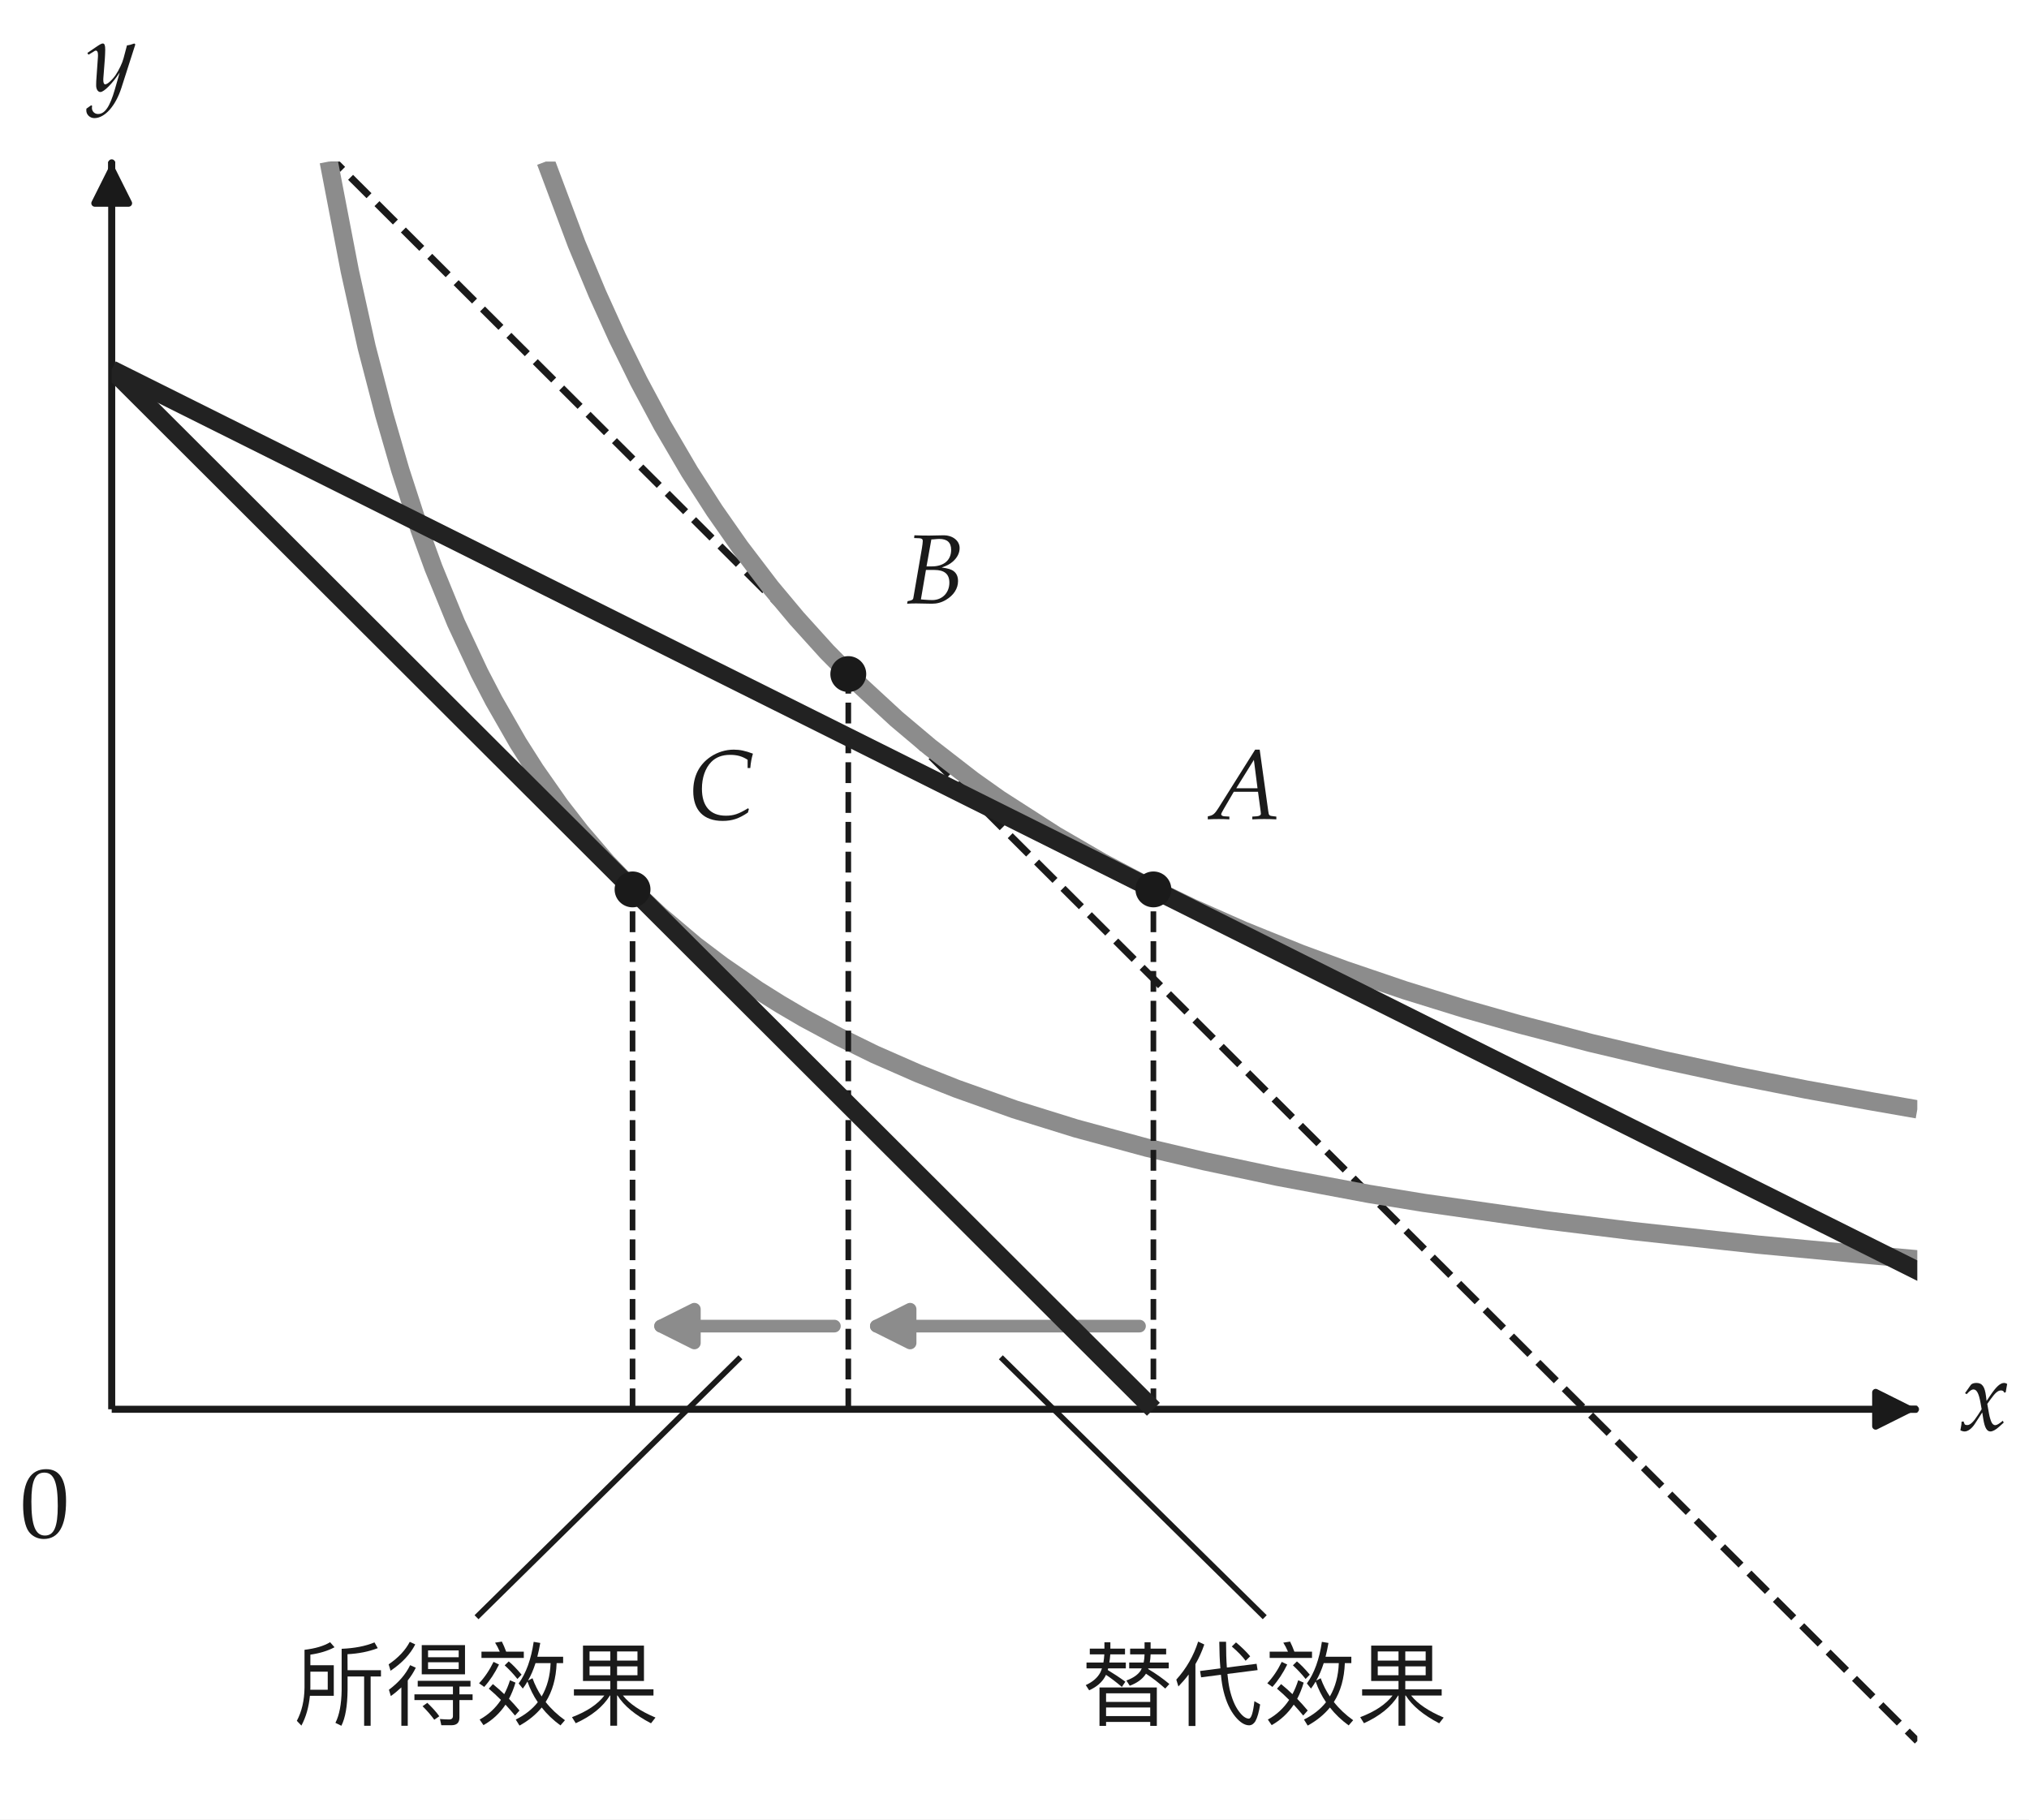
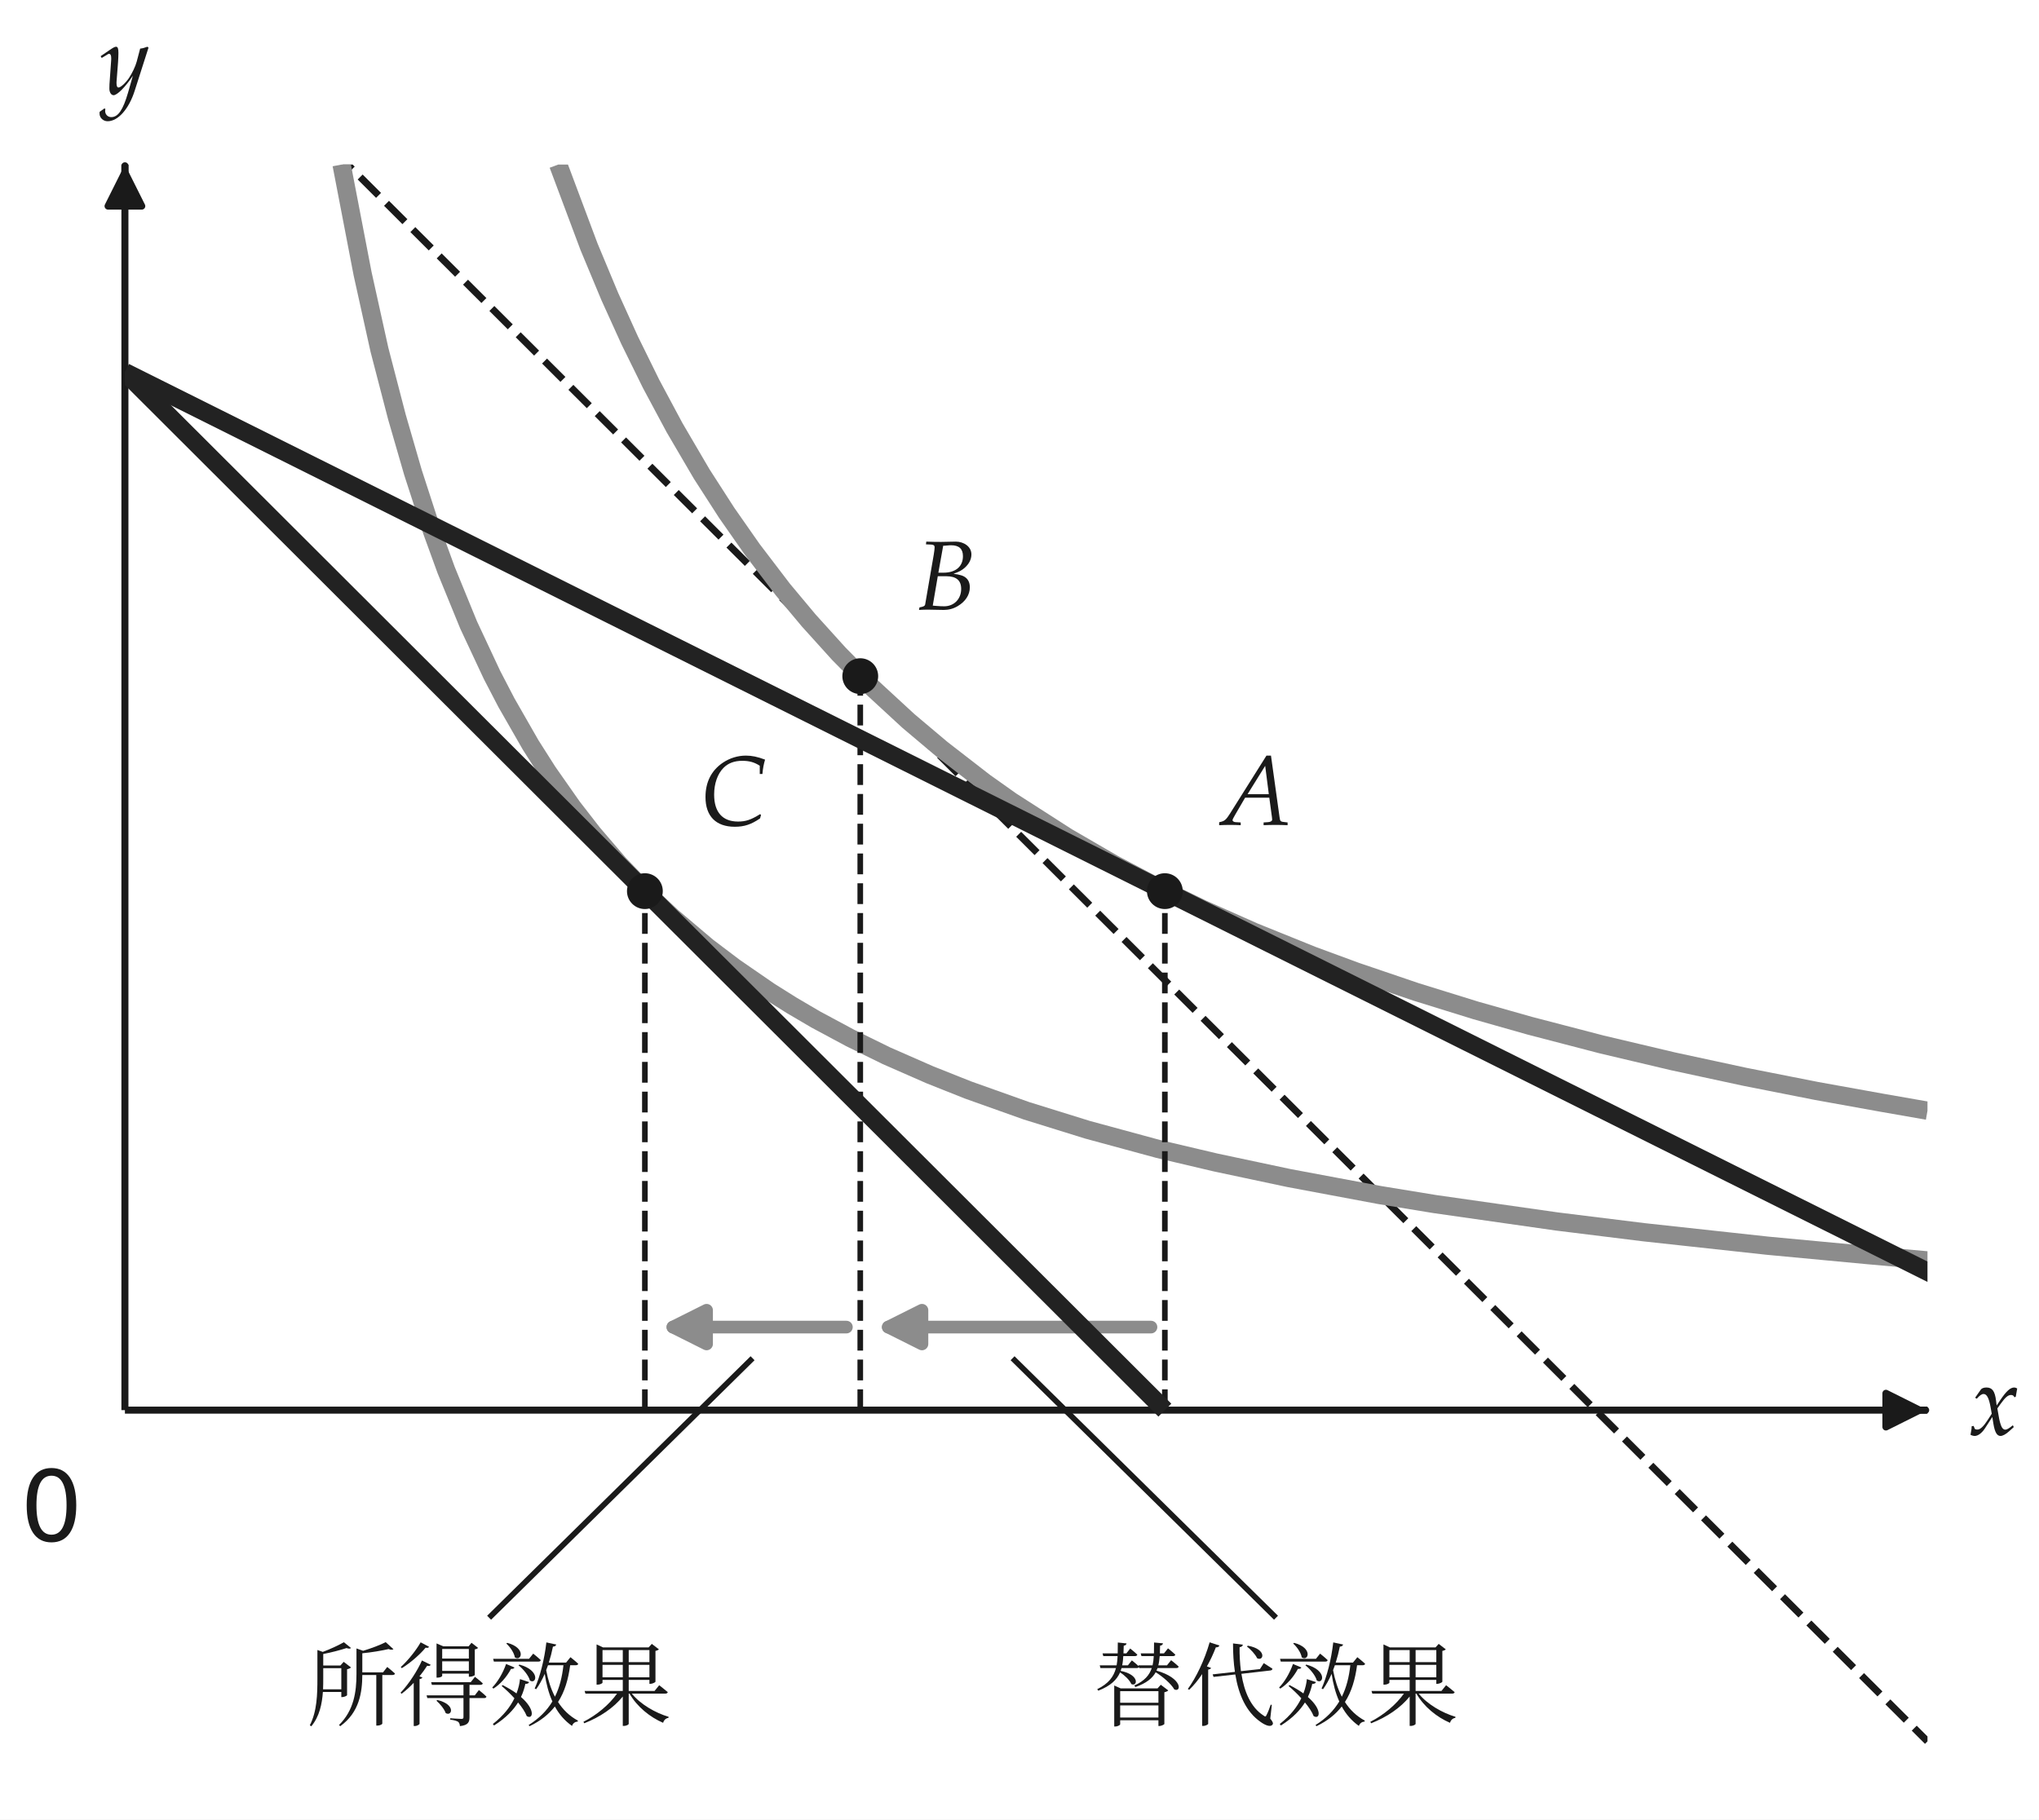
- <svg xmlns="http://www.w3.org/2000/svg" xmlns:xlink="http://www.w3.org/1999/xlink" width="288.44pt" height="258.706pt" viewBox="0 0 288.44 258.706" version="1.1">
+ <svg xmlns="http://www.w3.org/2000/svg" xmlns:xlink="http://www.w3.org/1999/xlink" width="290.348pt" height="259.165pt" viewBox="0 0 290.348 259.165" version="1.1">
  <defs>
    <style type="text/css">*{stroke-linejoin: round; stroke-linecap: butt}</style>
  </defs>
  <g id="figure_1">
    <g id="patch_1">
-       <path d="M 0 258.706  L 288.44 258.706  L 288.44 0  L 0 0  z " style="fill: #ffffff" />
+       <path d="M 0 259.165 L 290.348 259.165 L 290.348 0 L 0 0 z " style="fill: #ffffff" />
    </g>
    <g id="axes_1">
      <g id="axes.x">
-         <path d="M 15.88 200.386  L 272.56 200.386  " style="fill: none; stroke: #1a1a1a; stroke-linejoin: miter" />
+         <path d="M 17.788 200.845 L 274.467 200.845 " style="fill: none; stroke: #1a1a1a; stroke-linejoin: miter" />
      </g>
      <g id="patch_2">
-         <path d="M 272.303 200.386  Q 272.432 200.386 271.442 200.386  " style="fill: none; stroke: #1a1a1a; stroke-linecap: round" />
-         <path d="M 266.642 197.986  L 271.442 200.386  L 266.642 202.786  z " style="fill: #1a1a1a; stroke: #1a1a1a; stroke-linecap: round" />
+         <path d="M 274.211 200.845 Q 274.339 200.845 273.349 200.845 " style="fill: none; stroke: #1a1a1a; stroke-linecap: round" />
+         <path d="M 268.549 198.445 L 273.349 200.845 L 268.549 203.245 z " style="fill: #1a1a1a; stroke: #1a1a1a; stroke-linecap: round" />
      </g>
      <g id="axes.y">
-         <path d="M 15.88 200.386  L 15.88 22.978  " style="fill: none; stroke: #1a1a1a; stroke-linejoin: miter" />
+         <path d="M 17.788 200.845 L 17.788 23.437 " style="fill: none; stroke: #1a1a1a; stroke-linejoin: miter" />
      </g>
      <g id="patch_3">
-         <path d="M 15.88 23.155  Q 15.88 23.067 15.88 24.096  " style="fill: none; stroke: #1a1a1a; stroke-linecap: round" />
-         <path d="M 13.48 28.896  L 15.88 24.096  L 18.28 28.896  z " style="fill: #1a1a1a; stroke: #1a1a1a; stroke-linecap: round" />
+         <path d="M 17.788 23.614 Q 17.788 23.525 17.788 24.555 " style="fill: none; stroke: #1a1a1a; stroke-linecap: round" />
+         <path d="M 15.387 29.355 L 17.788 24.555 L 20.188 29.355 z " style="fill: #1a1a1a; stroke: #1a1a1a; stroke-linecap: round" />
      </g>
      <g id="axes.x.label">
-         <g style="fill: #1a1a1a" transform="translate(278.56 203.501) scale(0.14 -0.14)">
+         <g style="fill: #1a1a1a" transform="translate(280.4675 204.4814) scale(0.14 -0.14)">
          <defs>
-             <path id="TeXGyrePagella-Italic-59" d="M 58 6  C 154 -45 256 -70 333 -70  C 544 -70 794 115 992 416  L 1478 1165  L 1549 723  C 1638 179 1779 -70 2010 -70  C 2150 -70 2355 38 2560 224  L 2874 506  L 2816 627  C 2586 435 2426 339 2323 339  C 2227 339 2144 403 2080 531  C 2022 653 1952 890 1920 1075  L 1805 1722  L 2029 2035  C 2330 2451 2502 2598 2701 2598  C 2803 2598 2880 2547 2912 2451  L 3002 2477  L 3098 3021  C 3021 3066 2963 3085 2906 3085  C 2650 3085 2394 2854 1997 2266  L 1760 1914  L 1722 2221  C 1645 2854 1472 3085 1094 3085  C 928 3085 787 3034 730 2950  L 358 2419  L 467 2355  C 659 2573 787 2662 909 2662  C 1120 2662 1261 2400 1370 1773  L 1440 1376  L 1184 979  C 909 550 691 346 512 346  C 416 346 346 371 333 403  L 262 582  L 134 563  C 134 435 122 352 83 147  C 70 70 64 51 58 6  z " transform="scale(0.015625)" />
+             <path id="TeXGyrePagella-Italic-59" d="M 58 6 C 154 -45 256 -70 333 -70 C 544 -70 794 115 992 416 L 1478 1165 L 1549 723 C 1638 179 1779 -70 2010 -70 C 2150 -70 2355 38 2560 224 L 2874 506 L 2816 627 C 2586 435 2426 339 2323 339 C 2227 339 2144 403 2080 531 C 2022 653 1952 890 1920 1075 L 1805 1722 L 2029 2035 C 2330 2451 2502 2598 2701 2598 C 2803 2598 2880 2547 2912 2451 L 3002 2477 L 3098 3021 C 3021 3066 2963 3085 2906 3085 C 2650 3085 2394 2854 1997 2266 L 1760 1914 L 1722 2221 C 1645 2854 1472 3085 1094 3085 C 928 3085 787 3034 730 2950 L 358 2419 L 467 2355 C 659 2573 787 2662 909 2662 C 1120 2662 1261 2400 1370 1773 L 1440 1376 L 1184 979 C 909 550 691 346 512 346 C 416 346 346 371 333 403 L 262 582 L 134 563 C 134 435 122 352 83 147 C 70 70 64 51 58 6 z " transform="scale(0.015625)" />
          </defs>
          <use xlink:href="#TeXGyrePagella-Italic-59" transform="translate(0 0.796875)" />
        </g>
      </g>
      <g id="axes.y.label">
-         <g style="fill: #1a1a1a" transform="translate(12.38 13.044) scale(0.14 -0.14)">
+         <g style="fill: #1a1a1a" transform="translate(14.2875 13.51672) scale(0.14 -0.14)">
          <defs>
-             <path id="TeXGyrePagella-Italic-5a" d="M -51 -1267  C -51 -1542 186 -1766 474 -1766  C 1152 -1766 1856 -973 2234 211  L 3136 3027  L 3066 3085  C 2880 3014 2733 2976 2592 2963  L 2368 2118  C 2291 1818 2067 1350 1856 1037  C 1632 710 1318 429 1178 429  C 1037 429 1050 736 1056 819  L 1152 2061  C 1165 2259 1178 2502 1178 2682  C 1178 2970 1133 3085 1024 3085  C 941 3085 851 3040 544 2829  L 19 2470  L 90 2355  L 410 2547  C 442 2573 525 2624 570 2624  C 736 2624 710 2298 704 2195  L 595 640  L 589 384  C 582 115 704 -70 864 -70  C 1101 -70 1638 474 2118 1197  L 1805 102  C 1478 -1030 1158 -1498 710 -1498  C 486 -1498 314 -1325 314 -1101  C 314 -1069 320 -1018 326 -960  L 262 -934  L -45 -1152  C -51 -1197 -51 -1235 -51 -1267  z " transform="scale(0.015625)" />
+             <path id="TeXGyrePagella-Italic-5a" d="M -51 -1267 C -51 -1542 186 -1766 474 -1766 C 1152 -1766 1856 -973 2234 211 L 3136 3027 L 3066 3085 C 2880 3014 2733 2976 2592 2963 L 2368 2118 C 2291 1818 2067 1350 1856 1037 C 1632 710 1318 429 1178 429 C 1037 429 1050 736 1056 819 L 1152 2061 C 1165 2259 1178 2502 1178 2682 C 1178 2970 1133 3085 1024 3085 C 941 3085 851 3040 544 2829 L 19 2470 L 90 2355 L 410 2547 C 442 2573 525 2624 570 2624 C 736 2624 710 2298 704 2195 L 595 640 L 589 384 C 582 115 704 -70 864 -70 C 1101 -70 1638 474 2118 1197 L 1805 102 C 1478 -1030 1158 -1498 710 -1498 C 486 -1498 314 -1325 314 -1101 C 314 -1069 320 -1018 326 -960 L 262 -934 L -45 -1152 C -51 -1197 -51 -1235 -51 -1267 z " transform="scale(0.015625)" />
          </defs>
          <use xlink:href="#TeXGyrePagella-Italic-5a" transform="translate(0 0.796875)" />
        </g>
      </g>
      <g id="origin">
-         <g style="fill: #1a1a1a" transform="translate(2.88 218.55) scale(0.14 -0.14)">
+         <g style="fill: #1a1a1a" transform="translate(2.88 219.4814) scale(0.14 -0.14)">
          <defs>
-             <path id="TeXGyrePagella-Regular-11" d="M 186 2074  C 186 1325 320 678 544 365  C 768 51 1126 -128 1523 -128  C 2490 -128 2976 704 2976 2342  C 2976 3744 2560 4410 1683 4410  C 691 4410 186 3622 186 2074  z M 723 2304  C 723 3654 960 4186 1568 4186  C 2189 4186 2438 3558 2438 2022  C 2438 659 2195 96 1606 96  C 986 96 723 742 723 2304  z " transform="scale(0.015625)" />
+             <path id="DejaVuSans-13" d="M 2034 4250 Q 1547 4250 1301 3770 Q 1056 3291 1056 2328 Q 1056 1369 1301 889 Q 1547 409 2034 409 Q 2525 409 2770 889 Q 3016 1369 3016 2328 Q 3016 3291 2770 3770 Q 2525 4250 2034 4250 z M 2034 4750 Q 2819 4750 3233 4129 Q 3647 3509 3647 2328 Q 3647 1150 3233 529 Q 2819 -91 2034 -91 Q 1250 -91 836 529 Q 422 1150 422 2328 Q 422 3509 836 4129 Q 1250 4750 2034 4750 z " transform="scale(0.015625)" />
          </defs>
-           <use xlink:href="#TeXGyrePagella-Regular-11" />
+           <use xlink:href="#DejaVuSans-13" />
        </g>
      </g>
      <g id="compensated">
-         <path d="M 23.584 -1  L 272.56 247.565  " clip-path="url(#p461b155971)" style="fill: none; stroke-dasharray: 3.7,1.6; stroke-dashoffset: 0; stroke: #1a1a1a; stroke-linejoin: miter" />
+         <path d="M 25.032 -1 L 274.467 248.023 " clip-path="url(#p5b143e1150)" style="fill: none; stroke-dasharray: 3.7,1.6; stroke-dashoffset: 0; stroke: #1a1a1a; stroke-linejoin: miter" />
      </g>
      <g id="u.A.1">
-         <path d="M 77.582 22.978  L 81.972 34.692  L 84.929 41.78  L 87.751 48.003  L 90.812 54.226  L 94.144 60.449  L 98.025 67.074  L 101.585 72.605  L 105.211 77.791  L 109.573 83.511  L 113.261 87.921  L 117.549 92.666  L 122.353 97.53  L 127.456 102.235  L 132.189 106.224  L 138.305 110.965  L 142.091 113.648  L 150.096 118.787  L 156.693 122.614  L 162.976 125.933  L 169.394 129.044  L 176.696 132.285  L 184.951 135.618  L 191.228 137.927  L 199.734 140.818  L 208.24 143.455  L 215.927 145.635  L 226.134 148.295  L 236.341 150.709  L 246.548 152.91  L 256.755 154.925  L 266.156 156.62  L 272.56 157.74  L 272.56 157.74  " clip-path="url(#p461b155971)" style="fill: none; stroke: #8c8c8c; stroke-width: 2.6; stroke-linejoin: miter" />
+         <path d="M 79.49 23.437 L 83.879 35.151 L 86.836 42.239 L 89.658 48.462 L 92.72 54.685 L 96.052 60.908 L 99.933 67.533 L 103.493 73.064 L 107.119 78.25 L 111.48 83.97 L 115.168 88.38 L 119.457 93.125 L 124.26 97.989 L 129.364 102.694 L 134.096 106.683 L 140.212 111.423 L 143.998 114.107 L 152.003 119.246 L 158.6 123.073 L 164.884 126.392 L 171.301 129.503 L 178.603 132.743 L 186.858 136.077 L 193.135 138.386 L 201.641 141.277 L 210.147 143.914 L 217.834 146.094 L 228.041 148.753 L 238.248 151.167 L 248.455 153.368 L 258.663 155.384 L 268.063 157.078 L 274.467 158.198 L 274.467 158.198 " clip-path="url(#p5b143e1150)" style="fill: none; stroke: #8c8c8c; stroke-width: 2.6; stroke-linejoin: miter" />
      </g>
      <g id="u.C.1">
-         <path d="M 46.735 22.978  L 49.726 38.527  L 52.124 49.361  L 54.606 58.91  L 56.9 66.839  L 59.629 75.248  L 61.629 80.747  L 64.828 88.568  L 68.152 95.67  L 70.212 99.632  L 73.655 105.643  L 76.093 109.478  L 79.614 114.504  L 82.534 118.263  L 86.264 122.612  L 90.787 127.302  L 93.804 130.146  L 98.867 134.43  L 102.704 137.332  L 107.682 140.76  L 110.867 142.759  L 114.267 144.754  L 119.162 147.381  L 124.335 149.919  L 130.529 152.637  L 135.935 154.786  L 144.242 157.745  L 152.936 160.448  L 163.035 163.191  L 171.217 165.119  L 181.628 167.33  L 194.589 169.757  L 202.404 171.037  L 219.771 173.514  L 232.159 175.047  L 249.766 176.964  L 264.117 178.311  L 272.56 179.06  L 272.56 179.06  " clip-path="url(#p461b155971)" style="fill: none; stroke: #8c8c8c; stroke-width: 2.6; stroke-linejoin: miter" />
+         <path d="M 48.643 23.437 L 51.634 38.985 L 54.032 49.82 L 56.514 59.369 L 58.808 67.298 L 61.536 75.707 L 63.536 81.206 L 66.736 89.027 L 70.059 96.129 L 72.119 100.091 L 75.562 106.102 L 78 109.937 L 81.522 114.963 L 84.441 118.722 L 88.171 123.071 L 92.694 127.761 L 95.712 130.605 L 100.774 134.889 L 104.612 137.79 L 109.589 141.219 L 112.775 143.218 L 116.175 145.213 L 121.069 147.84 L 126.243 150.378 L 132.437 153.095 L 137.842 155.245 L 146.15 158.204 L 154.844 160.907 L 164.942 163.65 L 173.124 165.577 L 183.535 167.788 L 196.497 170.216 L 204.312 171.495 L 221.678 173.973 L 234.066 175.505 L 251.673 177.423 L 266.024 178.769 L 274.467 179.518 L 274.467 179.518 " clip-path="url(#p5b143e1150)" style="fill: none; stroke: #8c8c8c; stroke-width: 2.6; stroke-linejoin: miter" />
      </g>
      <g id="A.guide">
-         <path d="M 163.965 200.386  L 163.965 126.466  " clip-path="url(#p461b155971)" style="fill: none; stroke-dasharray: 2.96,1.28; stroke-dashoffset: 0; stroke: #1a1a1a; stroke-width: 0.8; stroke-linejoin: miter" />
+         <path d="M 165.872 200.845 L 165.872 126.925 " clip-path="url(#p5b143e1150)" style="fill: none; stroke-dasharray: 2.96,1.28; stroke-dashoffset: 0; stroke: #1a1a1a; stroke-width: 0.8; stroke-linejoin: miter" />
      </g>
      <g id="A.label">
-         <g style="fill: #1a1a1a" transform="translate(171.9646 116.532) scale(0.14 -0.14)">
+         <g style="fill: #1a1a1a" transform="translate(173.8721 117.5614) scale(0.14 -0.14)">
          <defs>
-             <path id="TeXGyrePagella-Italic-22" d="M -122 -19  C 115 -6 358 0 595 0  C 826 0 1056 -6 1280 -19  L 1280 160  L 947 179  C 838 186 749 243 749 301  C 749 352 787 435 915 653  L 1568 1773  L 3142 1773  L 3315 493  C 3322 435 3328 384 3328 352  C 3328 250 3232 192 3053 179  L 2771 160  L 2771 -19  C 3034 -6 3290 0 3552 0  C 3814 0 4077 -6 4333 -19  L 4333 160  L 4166 179  C 3866 211 3846 224 3808 512  L 3251 4512  L 2957 4512  L 570 717  C 346 358 224 256 6 205  L -122 173  L -122 -19  z M 1728 2003  L 2874 3846  L 3110 2003  L 1728 2003  z " transform="scale(0.015625)" />
+             <path id="TeXGyrePagella-Italic-22" d="M -122 -19 C 115 -6 358 0 595 0 C 826 0 1056 -6 1280 -19 L 1280 160 L 947 179 C 838 186 749 243 749 301 C 749 352 787 435 915 653 L 1568 1773 L 3142 1773 L 3315 493 C 3322 435 3328 384 3328 352 C 3328 250 3232 192 3053 179 L 2771 160 L 2771 -19 C 3034 -6 3290 0 3552 0 C 3814 0 4077 -6 4333 -19 L 4333 160 L 4166 179 C 3866 211 3846 224 3808 512 L 3251 4512 L 2957 4512 L 570 717 C 346 358 224 256 6 205 L -122 173 L -122 -19 z M 1728 2003 L 2874 3846 L 3110 2003 L 1728 2003 z " transform="scale(0.015625)" />
          </defs>
          <use xlink:href="#TeXGyrePagella-Italic-22" transform="translate(0 0.5)" />
        </g>
      </g>
      <g id="B.guide">
-         <path d="M 120.592 200.386  L 120.592 95.847  " clip-path="url(#p461b155971)" style="fill: none; stroke-dasharray: 2.96,1.28; stroke-dashoffset: 0; stroke: #1a1a1a; stroke-width: 0.8; stroke-linejoin: miter" />
+         <path d="M 122.499 200.845 L 122.499 96.306 " clip-path="url(#p5b143e1150)" style="fill: none; stroke-dasharray: 2.96,1.28; stroke-dashoffset: 0; stroke: #1a1a1a; stroke-width: 0.8; stroke-linejoin: miter" />
      </g>
      <g id="B.label">
-         <g style="fill: #1a1a1a" transform="translate(128.5917 85.91336) scale(0.14 -0.14)">
+         <g style="fill: #1a1a1a" transform="translate(130.4992 86.9428) scale(0.14 -0.14)">
          <defs>
-             <path id="TeXGyrePagella-Italic-23" d="M 166 -19  C 358 -6 557 0 749 0  C 1094 0 1434 -19 1779 -19  C 2086 -19 2387 51 2688 230  C 3194 531 3475 966 3475 1453  C 3475 1728 3386 1939 3213 2080  C 3046 2214 2854 2272 2413 2336  C 2778 2464 2931 2547 3136 2720  C 3424 2976 3578 3270 3578 3597  C 3578 4122 3059 4429 2566 4429  C 2246 4429 1926 4410 1606 4410  C 1280 4410 960 4416 640 4429  L 621 4250  L 960 4237  C 1114 4230 1184 4179 1184 4064  C 1184 3974 1158 3770 1126 3578  L 570 352  C 550 237 467 192 198 147  L 166 -19  z M 1062 262  L 1389 2176  L 1933 2176  C 2592 2176 2912 1907 2912 1350  C 2912 691 2445 218 1805 218  C 1677 218 1491 224 1280 243  C 1242 250 1165 256 1062 262  z M 1427 2406  L 1741 4160  C 1914 4160 2080 4192 2253 4192  C 2771 4192 3027 3962 3027 3482  C 3027 2810 2554 2406 1760 2406  L 1427 2406  z " transform="scale(0.015625)" />
+             <path id="TeXGyrePagella-Italic-23" d="M 166 -19 C 358 -6 557 0 749 0 C 1094 0 1434 -19 1779 -19 C 2086 -19 2387 51 2688 230 C 3194 531 3475 966 3475 1453 C 3475 1728 3386 1939 3213 2080 C 3046 2214 2854 2272 2413 2336 C 2778 2464 2931 2547 3136 2720 C 3424 2976 3578 3270 3578 3597 C 3578 4122 3059 4429 2566 4429 C 2246 4429 1926 4410 1606 4410 C 1280 4410 960 4416 640 4429 L 621 4250 L 960 4237 C 1114 4230 1184 4179 1184 4064 C 1184 3974 1158 3770 1126 3578 L 570 352 C 550 237 467 192 198 147 L 166 -19 z M 1062 262 L 1389 2176 L 1933 2176 C 2592 2176 2912 1907 2912 1350 C 2912 691 2445 218 1805 218 C 1677 218 1491 224 1280 243 C 1242 250 1165 256 1062 262 z M 1427 2406 L 1741 4160 C 1914 4160 2080 4192 2253 4192 C 2771 4192 3027 3962 3027 3482 C 3027 2810 2554 2406 1760 2406 L 1427 2406 z " transform="scale(0.015625)" />
          </defs>
          <use xlink:href="#TeXGyrePagella-Italic-23" transform="translate(0 0.796875)" />
        </g>
      </g>
      <g id="C.guide">
-         <path d="M 89.922 200.386  L 89.922 126.466  " clip-path="url(#p461b155971)" style="fill: none; stroke-dasharray: 2.96,1.28; stroke-dashoffset: 0; stroke: #1a1a1a; stroke-width: 0.8; stroke-linejoin: miter" />
+         <path d="M 91.83 200.845 L 91.83 126.925 " clip-path="url(#p5b143e1150)" style="fill: none; stroke-dasharray: 2.96,1.28; stroke-dashoffset: 0; stroke: #1a1a1a; stroke-width: 0.8; stroke-linejoin: miter" />
      </g>
      <g id="C.label">
-         <g style="fill: #1a1a1a" transform="translate(97.92231 116.532) scale(0.14 -0.14)">
+         <g style="fill: #1a1a1a" transform="translate(99.82981 117.5614) scale(0.14 -0.14)">
          <defs>
-             <path id="TeXGyrePagella-Italic-24" d="M 288 1818  C 288 576 966 -115 2195 -115  C 2810 -115 3258 32 3840 429  L 3904 659  L 3840 704  C 3238 333 2906 224 2406 224  C 1395 224 851 838 851 1978  C 851 2694 1069 3322 1459 3718  C 1760 4026 2170 4179 2675 4179  C 3136 4179 3462 4090 3821 3859  L 3821 3322  L 3994 3322  C 4026 3686 4077 3962 4166 4256  C 3674 4442 3315 4518 2918 4518  C 2394 4518 1869 4358 1421 4058  C 672 3552 288 2797 288 1818  z " transform="scale(0.015625)" />
+             <path id="TeXGyrePagella-Italic-24" d="M 288 1818 C 288 576 966 -115 2195 -115 C 2810 -115 3258 32 3840 429 L 3904 659 L 3840 704 C 3238 333 2906 224 2406 224 C 1395 224 851 838 851 1978 C 851 2694 1069 3322 1459 3718 C 1760 4026 2170 4179 2675 4179 C 3136 4179 3462 4090 3821 3859 L 3821 3322 L 3994 3322 C 4026 3686 4077 3962 4166 4256 C 3674 4442 3315 4518 2918 4518 C 2394 4518 1869 4358 1421 4058 C 672 3552 288 2797 288 1818 z " transform="scale(0.015625)" />
          </defs>
          <use xlink:href="#TeXGyrePagella-Italic-24" transform="translate(0 0.40625)" />
        </g>
      </g>
      <g id="effect.0">
-         <path d="M 161.99 188.559  Q 142.278 188.559 124.579 188.559  " style="fill: none; stroke: #8c8c8c; stroke-width: 1.8; stroke-linecap: round" />
-         <path d="M 129.379 190.959  L 124.579 188.559  L 129.379 186.159  z " style="fill: #8c8c8c; stroke: #8c8c8c; stroke-width: 1.8; stroke-linecap: round" />
+         <path d="M 163.898 189.018 Q 144.186 189.018 126.486 189.018 " style="fill: none; stroke: #8c8c8c; stroke-width: 1.8; stroke-linecap: round" />
+         <path d="M 131.286 191.418 L 126.486 189.018 L 131.286 186.618 z " style="fill: #8c8c8c; stroke: #8c8c8c; stroke-width: 1.8; stroke-linecap: round" />
      </g>
      <g id="leader.0">
-         <path d="M 142.278 192.994  L 179.793 229.954  " style="fill: none; stroke: #1a1a1a; stroke-width: 0.8; stroke-linejoin: miter" />
+         <path d="M 144.186 193.453 L 181.7 230.413 " style="fill: none; stroke: #1a1a1a; stroke-width: 0.8; stroke-linejoin: miter" />
      </g>
      <g id="effect.label.0">
-         <g style="fill: #1a1a1a" transform="translate(153.7929 244.0908) scale(0.13 -0.13)">
+         <g style="fill: #1a1a1a" transform="translate(155.7004 244.8095) scale(0.13 -0.13)">
          <defs>
-             <path id="PingFangTC-Regular-78e6" d="M 4486 3008  C 4947 2707 5395 2362 5837 1965  L 6125 2285  C 5683 2656 5190 3008 4640 3334  L 4653 3379  L 6080 3379  L 6080 3789  L 4755 3789  C 4787 3955 4806 4147 4813 4358  L 5901 4358  L 5901 4762  L 4813 4762  L 4813 5203  L 4390 5203  L 4390 4762  L 3379 4762  L 3379 4358  L 4390 4358  C 4384 4154 4365 3968 4326 3789  L 3315 3789  L 3315 3379  L 4192 3379  L 4115 3219  C 3923 2931 3590 2701 3117 2528  L 3354 2163  C 3853 2349 4218 2611 4448 2944  C 4461 2963 4474 2982 4486 3008  z M 557 4762  L 557 4358  L 1574 4358  C 1562 4160 1542 3968 1510 3789  L 326 3789  L 326 3379  L 1408 3379  C 1376 3283 1338 3187 1293 3091  C 1101 2726 762 2432 275 2208  L 512 1843  C 1024 2074 1395 2387 1626 2797  C 1645 2835 1664 2880 1690 2925  C 1990 2733 2362 2451 2803 2080  L 3046 2445  C 2624 2752 2214 3021 1811 3264  C 1824 3302 1830 3341 1843 3379  L 3078 3379  L 3078 3789  L 1926 3789  C 1952 3968 1978 4154 1990 4358  L 3021 4358  L 3021 4762  L 1997 4762  L 1997 5203  L 1581 5203  L 1581 4762  L 557 4762  z M 5248 2042  L 1235 2042  L 1235 -646  L 1696 -646  L 1696 -371  L 4787 -371  L 4787 -646  L 5248 -646  L 5248 2042  z M 1696 38  L 1696 640  L 4787 640  L 4787 38  L 1696 38  z M 1696 1030  L 1696 1632  L 4787 1632  L 4787 1030  L 1696 1030  z " transform="scale(0.015625)" />
-             <path id="PingFangTC-Regular-564" d="M 5830 3699  L 3750 3437  C 3712 3955 3693 4557 3693 5242  L 3219 5242  C 3226 4538 3251 3917 3296 3379  L 1875 3194  L 1946 2752  L 3334 2931  C 3379 2458 3443 2067 3526 1747  C 3706 1030 3974 448 4339 0  C 4672 -403 4998 -608 5312 -608  C 5485 -602 5632 -506 5747 -320  C 5888 -64 5997 326 6080 851  L 5677 1082  C 5587 275 5459 -134 5286 -141  C 5069 -134 4832 38 4582 384  C 4307 755 4096 1267 3942 1933  C 3878 2227 3827 2579 3789 2989  L 5901 3258  L 5830 3699  z M 1075 2950  L 1075 -653  L 1549 -653  L 1549 3674  C 1798 4102 2003 4563 2170 5050  L 1741 5254  C 1421 4256 915 3366 211 2592  L 358 2112  C 614 2381 858 2656 1075 2950  z M 4390 5197  L 4096 4909  C 4506 4557 4832 4224 5062 3910  L 5382 4224  C 5114 4544 4781 4870 4390 5197  z " transform="scale(0.015625)" />
-             <path id="PingFangTC-Regular-7873" d="M 1190 3834  C 909 3251 570 2752 179 2336  L 538 2080  C 934 2522 1280 3046 1574 3648  L 1190 3834  z M 2861 2637  L 3155 2938  C 2810 3347 2509 3661 2253 3866  L 1971 3590  C 2266 3322 2566 3008 2861 2637  z M 1146 2278  L 858 1958  C 1146 1715 1427 1453 1709 1171  C 1325 589 826 128 218 -205  L 486 -595  C 1114 -243 1626 237 2029 838  C 2246 602 2470 346 2694 77  L 3008 429  C 2778 710 2528 979 2272 1248  C 2451 1587 2605 1965 2726 2381  L 2342 2547  C 2234 2202 2099 1875 1939 1574  C 1690 1818 1427 2048 1146 2278  z M 1773 5254  L 1299 5178  C 1421 4986 1530 4781 1626 4550  L 346 4550  L 346 4109  L 3309 4109  L 3309 4550  L 2074 4550  C 1978 4813 1875 5050 1773 5254  z M 4128 3744  L 5184 3744  C 5152 2848 4941 2067 4557 1414  C 4294 1805 4083 2227 3917 2688  L 3603 2522  C 3808 2880 3981 3283 4128 3744  z M 4288 1011  C 3904 518 3386 115 2746 -205  L 3008 -627  C 3635 -282 4154 141 4563 640  C 4922 179 5363 -243 5875 -614  L 6189 -250  C 5664 122 5210 550 4838 1024  C 5312 1773 5568 2682 5606 3744  L 6061 3744  L 6061 4192  L 4256 4192  C 4333 4499 4403 4819 4461 5158  L 4000 5235  C 3821 4013 3469 3040 2950 2323  L 3238 1965  C 3354 2118 3462 2278 3565 2458  C 3744 1939 3981 1459 4288 1011  z " transform="scale(0.015625)" />
-             <path id="PingFangTC-Regular-e8e" d="M 1050 4973  L 1050 2496  L 2963 2496  L 2963 1914  L 416 1914  L 416 1478  L 2547 1478  C 2080 864 1325 358 282 -38  L 544 -461  C 1658 45 2451 691 2938 1478  L 2963 1478  L 2963 -634  L 3437 -634  L 3437 1478  L 3469 1478  C 3917 762 4698 115 5811 -467  L 6125 -64  C 5062 384 4301 902 3846 1478  L 5984 1478  L 5984 1914  L 3437 1914  L 3437 2496  L 5318 2496  L 5318 4973  L 1050 4973  z M 4864 2899  L 3437 2899  L 3437 3520  L 4864 3520  L 4864 2899  z M 2963 2899  L 1510 2899  L 1510 3520  L 2963 3520  L 2963 2899  z M 1510 3923  L 1510 4563  L 2963 4563  L 2963 3923  L 1510 3923  z M 3437 4563  L 4864 4563  L 4864 3923  L 3437 3923  L 3437 4563  z " transform="scale(0.015625)" />
+             <path id="NotoSerifTC-Regular-1d48" d="M 2323 5286 L 1709 5350 L 1702 4589 L 640 4589 L 691 4397 L 1696 4397 C 1683 4166 1664 3955 1626 3750 L 442 3750 L 493 3558 L 1581 3558 C 1421 2957 1069 2470 269 2080 L 339 1971 C 1210 2310 1645 2739 1869 3258 C 2176 3059 2534 2726 2656 2438 C 3085 2221 3283 3085 1907 3360 L 1971 3558 L 3034 3558 C 3110 3558 3168 3578 3187 3635 L 3206 3558 L 4090 3558 C 3923 3059 3584 2656 2867 2336 L 2944 2227 C 3712 2496 4134 2842 4365 3264 C 4851 2963 5446 2458 5670 2061 C 6170 1830 6278 2848 4422 3379 L 4493 3558 L 5811 3558 C 5901 3558 5958 3590 5978 3661 C 5773 3859 5446 4109 5446 4109 L 5158 3750 L 4550 3750 C 4602 3955 4627 4166 4646 4397 L 5581 4397 C 5670 4397 5722 4429 5741 4499 C 5542 4691 5229 4941 5229 4941 L 4947 4589 L 4659 4589 L 4672 5126 C 4806 5146 4864 5210 4877 5293 L 4250 5350 L 4243 4589 L 3315 4589 L 3366 4397 L 4230 4397 C 4218 4166 4192 3949 4147 3750 L 3155 3750 L 3168 3693 C 2976 3878 2694 4096 2694 4096 L 2419 3750 L 2016 3750 C 2061 3955 2080 4173 2093 4397 L 2912 4397 C 3002 4397 3059 4429 3078 4499 C 2886 4685 2579 4928 2579 4928 L 2310 4589 L 2106 4589 L 2125 5126 C 2259 5146 2310 5210 2323 5286 z M 4557 1939 L 4557 1126 L 1875 1126 L 1875 1939 L 4557 1939 z M 1875 -390 L 1875 -102 L 4557 -102 L 4557 -506 L 4621 -506 C 4755 -506 4966 -403 4973 -365 L 4973 1862 C 5101 1888 5203 1939 5248 1990 L 4723 2387 L 4493 2131 L 1914 2131 L 1459 2336 L 1459 -538 L 1530 -538 C 1709 -538 1875 -435 1875 -390 z M 1875 90 L 1875 941 L 4557 941 L 4557 90 L 1875 90 z " transform="scale(0.015625)" />
+             <path id="NotoSerifTC-Regular-b5a" d="M 4429 5126 L 4358 5075 C 4621 4870 4954 4518 5075 4250 C 5530 4000 5792 4877 4429 5126 z M 3386 5286 C 3386 4589 3424 3917 3520 3290 L 1958 3117 L 2022 2938 L 3546 3110 C 3782 1677 4307 493 5299 -205 C 5613 -435 6010 -614 6157 -403 C 6214 -333 6195 -230 5997 13 L 6106 973 L 6029 992 C 5946 736 5818 416 5734 262 C 5683 141 5638 141 5523 230 C 4627 806 4166 1914 3974 3155 L 5990 3386 C 6080 3392 6144 3437 6150 3514 C 5920 3667 5542 3904 5542 3904 L 5274 3488 L 3942 3341 C 3872 3885 3840 4454 3846 5018 C 4006 5043 4064 5120 4077 5197 L 3386 5286 z M 1747 5363 C 1395 4128 794 2874 218 2093 L 314 2035 C 634 2342 941 2714 1222 3136 L 1222 -499 L 1306 -499 C 1472 -499 1638 -390 1645 -358 L 1645 3450 C 1760 3469 1824 3507 1850 3565 L 1555 3674 C 1792 4090 2003 4544 2182 5011 C 2330 5005 2406 5062 2432 5139 L 1747 5363 z " transform="scale(0.015625)" />
+             <path id="NotoSerifTC-Regular-1bfe" d="M 2125 3802 L 2061 3750 C 2381 3501 2765 3046 2861 2682 C 3328 2387 3603 3398 2125 3802 z M 1779 3597 L 1190 3846 C 960 3181 582 2566 218 2195 L 301 2118 C 768 2413 1216 2906 1536 3501 C 1670 3482 1747 3533 1779 3597 z M 1274 5325 L 1203 5280 C 1466 5043 1747 4646 1805 4307 C 2266 3994 2618 4966 1274 5325 z M 3091 4570 L 2797 4205 L 282 4205 L 333 4013 L 3462 4013 C 3552 4013 3603 4045 3622 4115 C 3424 4307 3091 4570 3091 4570 z M 4704 5210 L 4013 5357 C 3878 4173 3571 2957 3194 2125 L 3296 2074 C 3520 2381 3718 2746 3898 3149 C 4006 2451 4173 1798 4435 1216 C 4051 582 3514 26 2771 -435 L 2835 -518 C 3610 -147 4179 314 4608 864 C 4902 326 5293 -134 5811 -499 C 5875 -307 6022 -211 6208 -192 L 6227 -128 C 5632 192 5178 640 4832 1178 C 5299 1901 5549 2765 5683 3757 L 6080 3757 C 6163 3757 6234 3789 6246 3859 C 6035 4058 5702 4320 5702 4320 L 5395 3942 L 4186 3942 C 4301 4301 4397 4678 4474 5062 C 4614 5069 4685 5126 4704 5210 z M 4128 3757 L 5210 3757 C 5120 2944 4941 2202 4614 1549 C 4326 2099 4128 2733 4000 3411 L 4128 3757 z M 2803 2573 L 2163 2784 C 2138 2509 2067 2163 1920 1779 C 1658 1971 1338 2163 954 2362 L 877 2304 C 1152 2074 1478 1766 1773 1440 C 1498 870 1037 243 262 -365 L 346 -467 C 1197 70 1709 634 2029 1146 C 2298 819 2528 480 2637 192 C 3066 -83 3283 621 2234 1530 C 2406 1894 2490 2214 2541 2451 C 2694 2438 2778 2502 2803 2573 z " transform="scale(0.015625)" />
+             <path id="NotoSerifTC-Regular-1dc5" d="M 1133 5005 L 1133 2394 L 1203 2394 C 1376 2394 1549 2490 1549 2534 L 1549 2726 L 2970 2726 L 2970 1952 L 294 1952 L 352 1766 L 2566 1766 C 2029 1011 1171 275 211 -211 L 269 -314 C 1376 122 2330 768 2970 1562 L 2970 -499 L 3034 -499 C 3245 -499 3386 -397 3386 -358 L 3386 1766 L 3443 1766 C 3968 845 4877 115 5798 -282 C 5850 -83 6003 45 6170 64 L 6182 141 C 5261 410 4198 1024 3603 1766 L 5946 1766 C 6035 1766 6106 1798 6125 1869 C 5888 2074 5523 2355 5523 2355 L 5197 1952 L 3386 1952 L 3386 2726 L 4838 2726 L 4838 2451 L 4902 2451 C 5050 2451 5254 2560 5261 2598 L 5261 4762 C 5370 4781 5466 4832 5504 4870 L 5005 5254 L 4781 5005 L 1587 5005 L 1133 5216 L 1133 5005 z M 2970 4819 L 2970 3974 L 1549 3974 L 1549 4819 L 2970 4819 z M 3386 4819 L 4838 4819 L 4838 3974 L 3386 3974 L 3386 4819 z M 2970 3782 L 2970 2912 L 1549 2912 L 1549 3782 L 2970 3782 z M 3386 3782 L 4838 3782 L 4838 2912 L 3386 2912 L 3386 3782 z " transform="scale(0.015625)" />
          </defs>
-           <use xlink:href="#PingFangTC-Regular-78e6" />
-           <use xlink:href="#PingFangTC-Regular-564" transform="translate(100 0)" />
-           <use xlink:href="#PingFangTC-Regular-7873" transform="translate(200 0)" />
-           <use xlink:href="#PingFangTC-Regular-e8e" transform="translate(300 0)" />
+           <use xlink:href="#NotoSerifTC-Regular-1d48" />
+           <use xlink:href="#NotoSerifTC-Regular-b5a" transform="translate(100 0)" />
+           <use xlink:href="#NotoSerifTC-Regular-1bfe" transform="translate(200 0)" />
+           <use xlink:href="#NotoSerifTC-Regular-1dc5" transform="translate(300 0)" />
        </g>
      </g>
      <g id="effect.1">
-         <path d="M 118.617 188.559  Q 105.257 188.559 93.909 188.559  " style="fill: none; stroke: #8c8c8c; stroke-width: 1.8; stroke-linecap: round" />
-         <path d="M 98.709 190.959  L 93.909 188.559  L 98.709 186.159  z " style="fill: #8c8c8c; stroke: #8c8c8c; stroke-width: 1.8; stroke-linecap: round" />
+         <path d="M 120.525 189.018 Q 107.164 189.018 95.817 189.018 " style="fill: none; stroke: #8c8c8c; stroke-width: 1.8; stroke-linecap: round" />
+         <path d="M 100.617 191.418 L 95.817 189.018 L 100.617 186.618 z " style="fill: #8c8c8c; stroke: #8c8c8c; stroke-width: 1.8; stroke-linecap: round" />
      </g>
      <g id="leader.1">
-         <path d="M 105.257 192.994  L 67.742 229.954  " style="fill: none; stroke: #1a1a1a; stroke-width: 0.8; stroke-linejoin: miter" />
+         <path d="M 107.164 193.453 L 69.65 230.413 " style="fill: none; stroke: #1a1a1a; stroke-width: 0.8; stroke-linejoin: miter" />
      </g>
      <g id="effect.label.1">
-         <g style="fill: #1a1a1a" transform="translate(41.74222 244.0908) scale(0.13 -0.13)">
+         <g style="fill: #1a1a1a" transform="translate(43.64972 244.8095) scale(0.13 -0.13)">
          <defs>
-             <path id="PingFangTC-Regular-c85" d="M 2810 1459  L 2810 3597  L 1171 3597  L 1171 4339  C 1837 4435 2400 4608 2861 4858  L 2554 5210  C 2118 4947 1523 4768 762 4678  L 762 2022  C 749 1126 570 358 224 -294  L 544 -627  C 864 -32 1062 666 1139 1459  L 2810 1459  z M 1171 3149  L 2387 3149  L 2387 1882  L 1165 1882  C 1165 1933 1171 1978 1171 2022  L 1171 3149  z M 3776 2810  L 4934 2810  L 4934 -640  L 5389 -640  L 5389 2810  L 6112 2810  L 6112 3251  L 3776 3251  L 3770 4371  C 4550 4410 5254 4550 5888 4794  L 5658 5197  C 5030 4934 4262 4787 3360 4749  L 3360 1856  C 3347 870 3200 109 2925 -435  L 3341 -640  C 3622 -83 3763 749 3776 1856  L 3776 2810  z " transform="scale(0.015625)" />
-             <path id="PingFangTC-Regular-b91" d="M 1139 2048  L 1139 -640  L 1587 -640  L 1587 2534  C 1811 2816 1997 3110 2150 3424  L 1754 3603  C 1446 2963 947 2387 269 1882  L 403 1440  C 672 1632 915 1837 1139 2048  z M 1728 5235  C 1421 4646 928 4122 250 3661  L 384 3213  C 1184 3750 1760 4365 2112 5056  L 1728 5235  z M 2566 5005  L 2566 2963  L 5594 2963  L 5594 5005  L 2566 5005  z M 5152 3334  L 3008 3334  L 3008 3808  L 5152 3808  L 5152 3334  z M 3008 4160  L 3008 4634  L 5152 4634  L 5152 4160  L 3008 4160  z M 2285 2509  L 2285 2106  L 4749 2106  L 4749 1562  L 2054 1562  L 2054 1158  L 4749 1158  L 4749 38  C 4749 -115 4659 -198 4486 -198  C 4282 -198 4070 -186 3840 -166  L 3936 -602  L 4646 -602  C 5018 -602 5203 -422 5203 -70  L 5203 1158  L 6125 1158  L 6125 1562  L 5203 1562  L 5203 2106  L 5978 2106  L 5978 2509  L 2285 2509  z M 2957 966  L 2624 730  C 2957 397 3232 77 3443 -218  L 3795 26  C 3603 301 3322 614 2957 966  z " transform="scale(0.015625)" />
+             <path id="NotoSerifTC-Regular-19b3" d="M 5658 3635 L 5363 3258 L 3910 3258 L 3910 4595 C 4570 4659 5280 4781 5754 4890 C 5907 4826 6022 4832 6093 4883 L 5549 5376 C 5197 5190 4557 4947 3968 4768 L 3501 4934 L 3501 3149 C 3501 1869 3315 595 2278 -435 L 2362 -518 C 3718 454 3904 1888 3910 3072 L 4890 3072 L 4890 -474 L 4960 -474 C 5178 -474 5312 -371 5312 -339 L 5312 3072 L 6029 3072 C 6118 3072 6182 3104 6202 3174 C 5990 3373 5658 3635 5658 3635 z M 3117 4966 L 2618 5370 C 2285 5178 1677 4890 1139 4691 L 762 4826 L 762 2835 C 762 1722 736 518 230 -454 L 333 -525 C 909 160 1088 1050 1146 1882 L 2438 1882 L 2438 1523 L 2502 1523 C 2637 1523 2835 1613 2842 1658 L 2842 3475 C 2970 3501 3072 3552 3117 3603 L 2605 3994 L 2374 3738 L 1171 3738 L 1171 4544 C 1754 4653 2387 4826 2803 4960 C 2950 4909 3059 4902 3117 4966 z M 1158 2067 C 1171 2330 1171 2586 1171 2829 L 1171 3552 L 2438 3552 L 2438 2067 L 1158 2067 z " transform="scale(0.015625)" />
+             <path id="NotoSerifTC-Regular-17b3" d="M 2771 1318 L 2707 1267 C 2950 1056 3258 691 3354 403 C 3789 134 4102 1005 2771 1318 z M 2189 5050 L 1600 5363 C 1318 4858 742 4115 205 3629 L 282 3552 C 928 3949 1587 4550 1946 4986 C 2093 4960 2150 4979 2189 5050 z M 5683 2016 L 5395 1645 L 5024 1645 L 5024 2381 L 5786 2381 C 5875 2381 5939 2413 5958 2483 C 5747 2682 5408 2944 5408 2944 L 5107 2566 L 2336 2566 L 2387 2381 L 4602 2381 L 4602 1645 L 2016 1645 L 2067 1453 L 4602 1453 L 4602 115 C 4602 26 4570 -6 4448 -6 C 4326 -6 3674 38 3674 38 L 3674 -58 C 3974 -96 4128 -147 4230 -211 C 4307 -275 4346 -390 4352 -512 C 4934 -454 5024 -224 5024 109 L 5024 1453 L 6048 1453 C 6138 1453 6195 1485 6214 1555 C 6016 1754 5683 2016 5683 2016 z M 3110 3360 L 3110 4032 L 4979 4032 L 4979 3360 L 3110 3360 z M 2714 5286 L 2714 2886 L 2778 2886 C 2989 2886 3110 2976 3110 3008 L 3110 3168 L 4979 3168 L 4979 2950 L 5043 2950 C 5235 2950 5395 3046 5395 3072 L 5395 4870 C 5523 4890 5581 4928 5626 4973 L 5165 5331 L 4960 5082 L 3187 5082 L 2714 5286 z M 3110 4224 L 3110 4896 L 4979 4896 L 4979 4224 L 3110 4224 z M 1722 2899 L 1517 2976 C 1728 3238 1914 3494 2054 3718 C 2208 3686 2266 3718 2304 3789 L 1690 4090 C 1402 3430 800 2470 192 1830 L 262 1754 C 563 1978 851 2246 1114 2522 L 1114 -506 L 1197 -506 C 1357 -506 1517 -390 1523 -358 L 1523 2784 C 1632 2803 1696 2842 1722 2899 z " transform="scale(0.015625)" />
          </defs>
-           <use xlink:href="#PingFangTC-Regular-c85" />
-           <use xlink:href="#PingFangTC-Regular-b91" transform="translate(100 0)" />
-           <use xlink:href="#PingFangTC-Regular-7873" transform="translate(200 0)" />
-           <use xlink:href="#PingFangTC-Regular-e8e" transform="translate(300 0)" />
+           <use xlink:href="#NotoSerifTC-Regular-19b3" />
+           <use xlink:href="#NotoSerifTC-Regular-17b3" transform="translate(100 0)" />
+           <use xlink:href="#NotoSerifTC-Regular-1bfe" transform="translate(200 0)" />
+           <use xlink:href="#NotoSerifTC-Regular-1dc5" transform="translate(300 0)" />
        </g>
      </g>
      <g id="b0">
-         <path d="M 289.44 189.1  L 15.88 52.546  " clip-path="url(#p461b155971)" style="fill: none; stroke: #222222; stroke-width: 2.6; stroke-linejoin: miter" />
+         <path d="M 291.348 189.559 L 17.788 53.005 " clip-path="url(#p5b143e1150)" style="fill: none; stroke: #222222; stroke-width: 2.6; stroke-linejoin: miter" />
      </g>
      <g id="b1">
-         <path d="M 163.965 200.386  L 15.88 52.546  " clip-path="url(#p461b155971)" style="fill: none; stroke: #222222; stroke-width: 2.6; stroke-linejoin: miter" />
+         <path d="M 165.872 200.845 L 17.788 53.005 " clip-path="url(#p5b143e1150)" style="fill: none; stroke: #222222; stroke-width: 2.6; stroke-linejoin: miter" />
      </g>
      <g id="A.dot">
        <defs>
-           <path id="m21f8ab162b" d="M 0 2.55  C 0.676 2.55 1.325 2.281 1.803 1.803  C 2.281 1.325 2.55 0.676 2.55 0  C 2.55 -0.676 2.281 -1.325 1.803 -1.803  C 1.325 -2.281 0.676 -2.55 0 -2.55  C -0.676 -2.55 -1.325 -2.281 -1.803 -1.803  C -2.281 -1.325 -2.55 -0.676 -2.55 0  C -2.55 0.676 -2.281 1.325 -1.803 1.803  C -1.325 2.281 -0.676 2.55 0 2.55  z " />
+           <path id="me056487d7f" d="M 0 2.55 C 0.676 2.55 1.325 2.281 1.803 1.803 C 2.281 1.325 2.55 0.676 2.55 0 C 2.55 -0.676 2.281 -1.325 1.803 -1.803 C 1.325 -2.281 0.676 -2.55 0 -2.55 C -0.676 -2.55 -1.325 -2.281 -1.803 -1.803 C -2.281 -1.325 -2.55 -0.676 -2.55 0 C -2.55 0.676 -2.281 1.325 -1.803 1.803 C -1.325 2.281 -0.676 2.55 0 2.55 z " />
        </defs>
        <g>
-           <use xlink:href="#m21f8ab162b" x="163.965" y="126.466" style="fill: #1a1a1a" />
+           <use xlink:href="#me056487d7f" x="165.872" y="126.925" style="fill: #1a1a1a" />
        </g>
      </g>
      <g id="B.dot">
        <g>
-           <use xlink:href="#m21f8ab162b" x="120.592" y="95.847" style="fill: #1a1a1a" />
+           <use xlink:href="#me056487d7f" x="122.499" y="96.306" style="fill: #1a1a1a" />
        </g>
      </g>
      <g id="C.dot">
        <g>
-           <use xlink:href="#m21f8ab162b" x="89.922" y="126.466" style="fill: #1a1a1a" />
+           <use xlink:href="#me056487d7f" x="91.83" y="126.925" style="fill: #1a1a1a" />
        </g>
      </g>
    </g>
  </g>
  <defs>
-     <clipPath id="p461b155971">
-       <rect x="15.88" y="22.978" width="256.68" height="232.848" />
+     <clipPath id="p5b143e1150">
+       <rect x="17.788" y="23.437" width="256.68" height="232.848" />
    </clipPath>
  </defs>
</svg>
